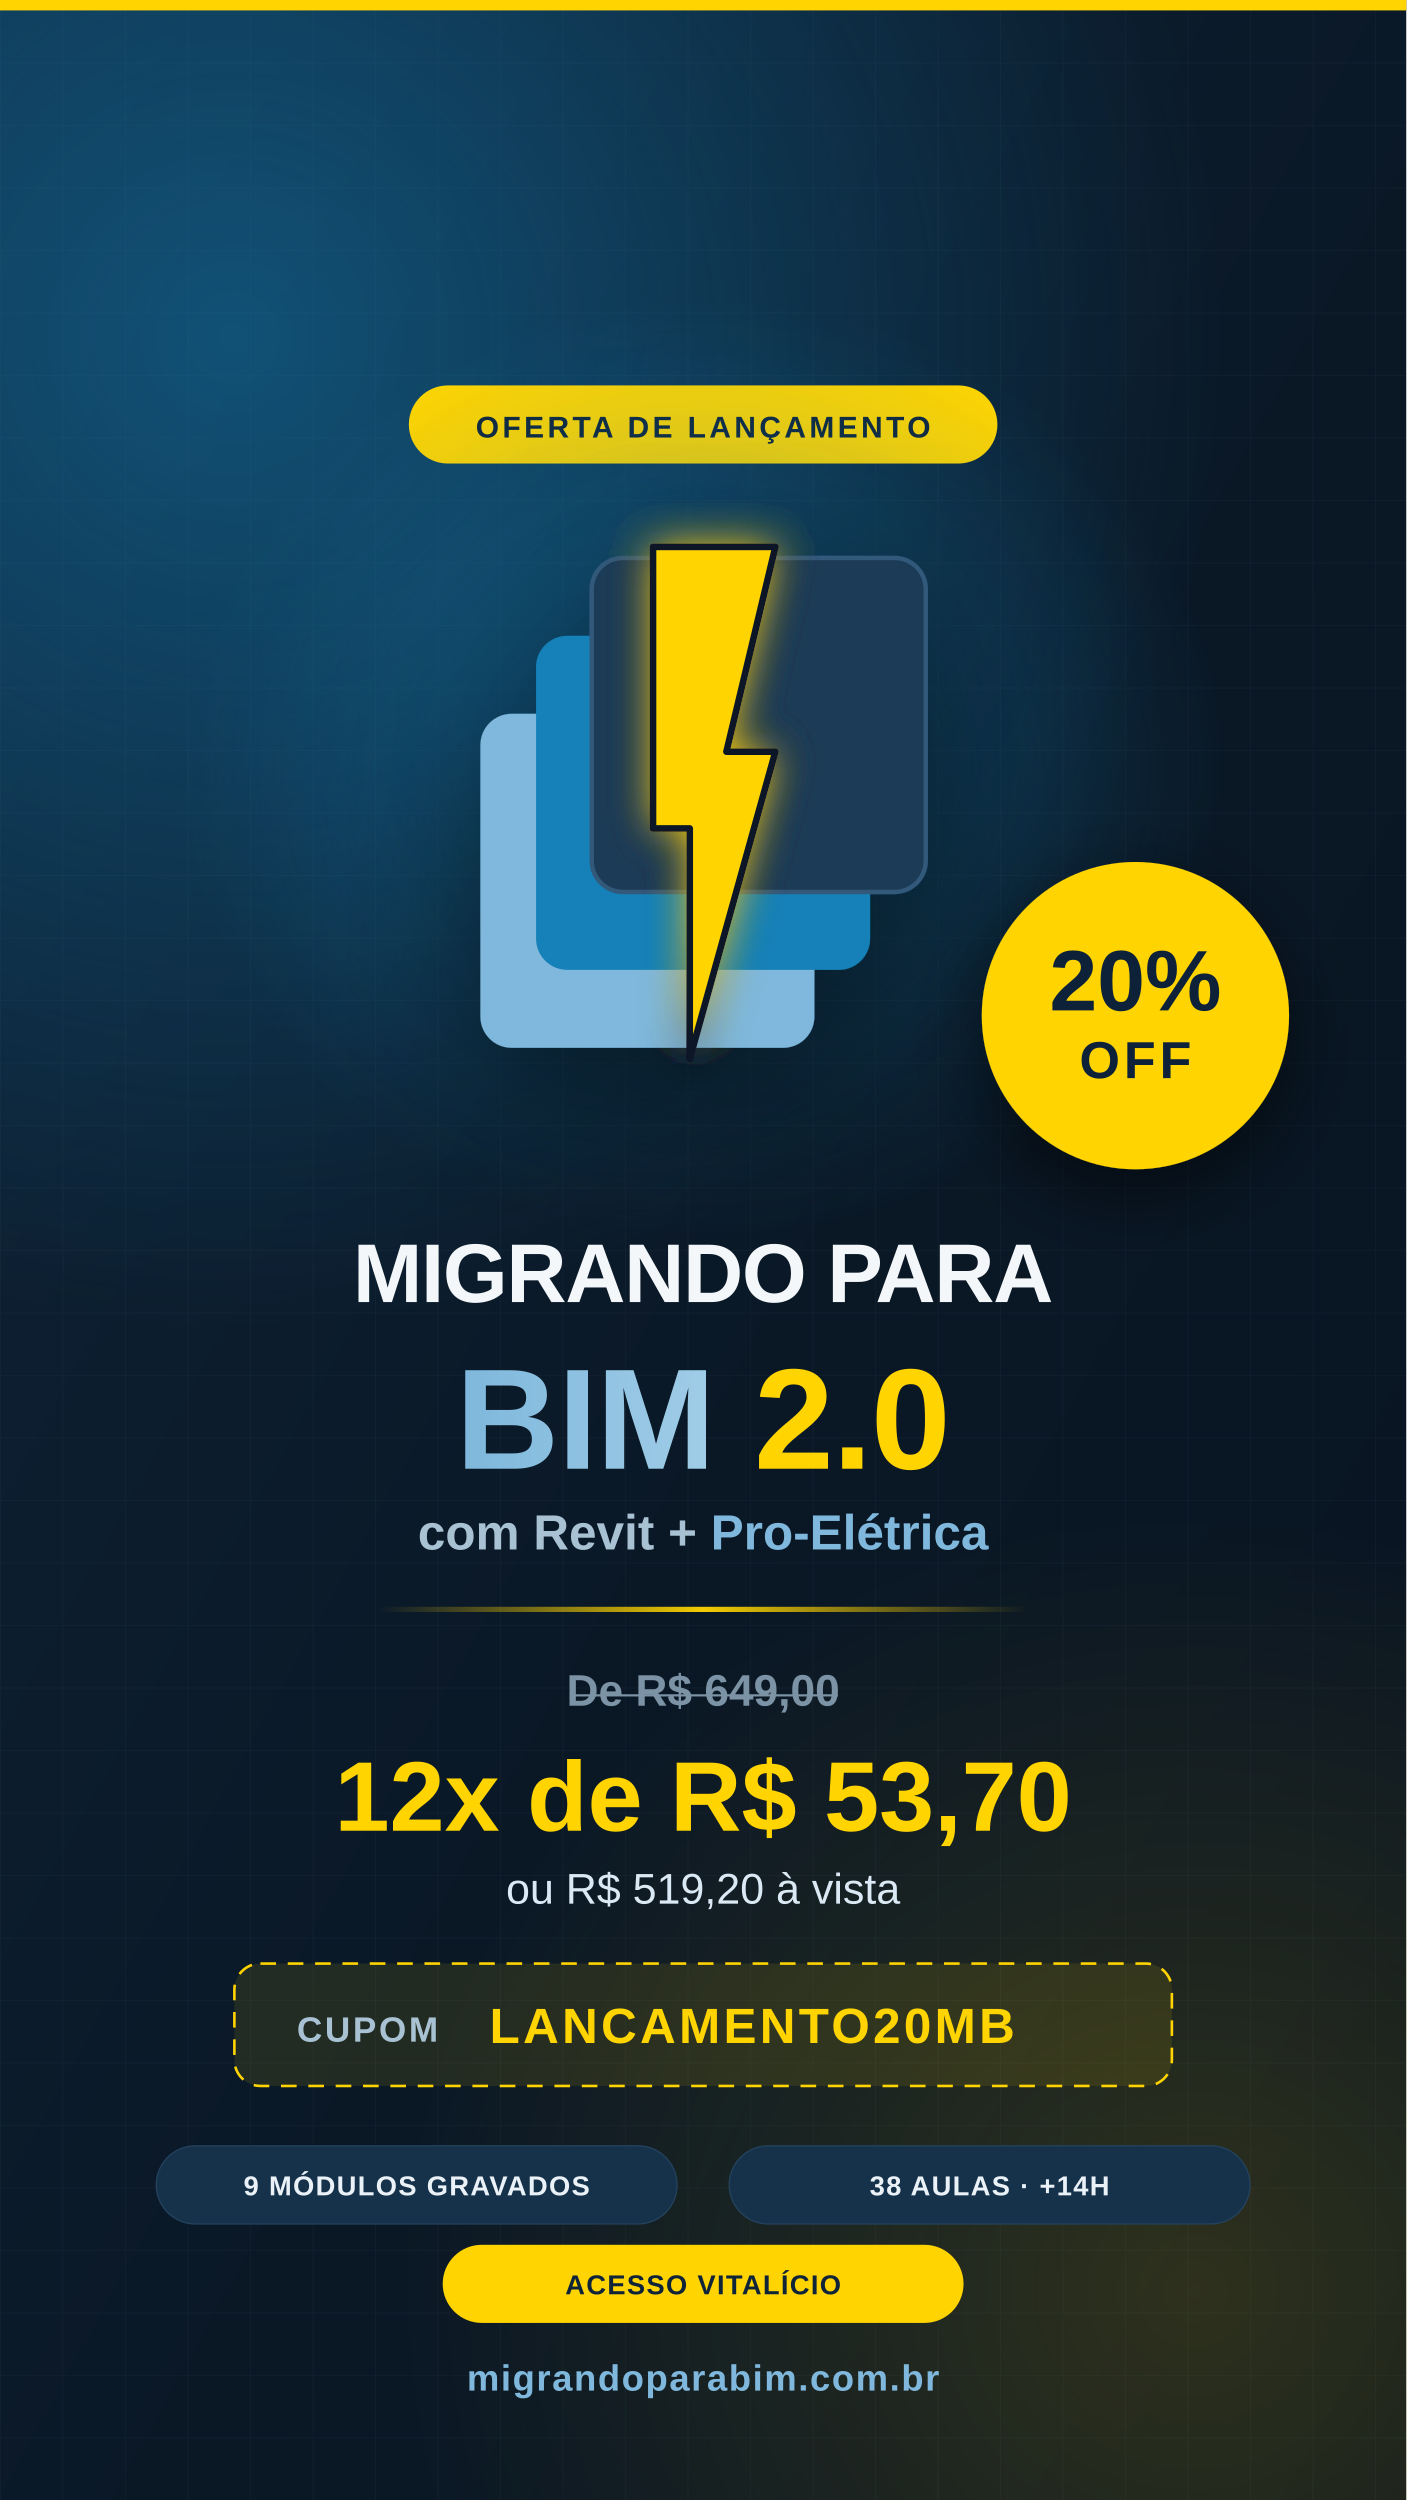
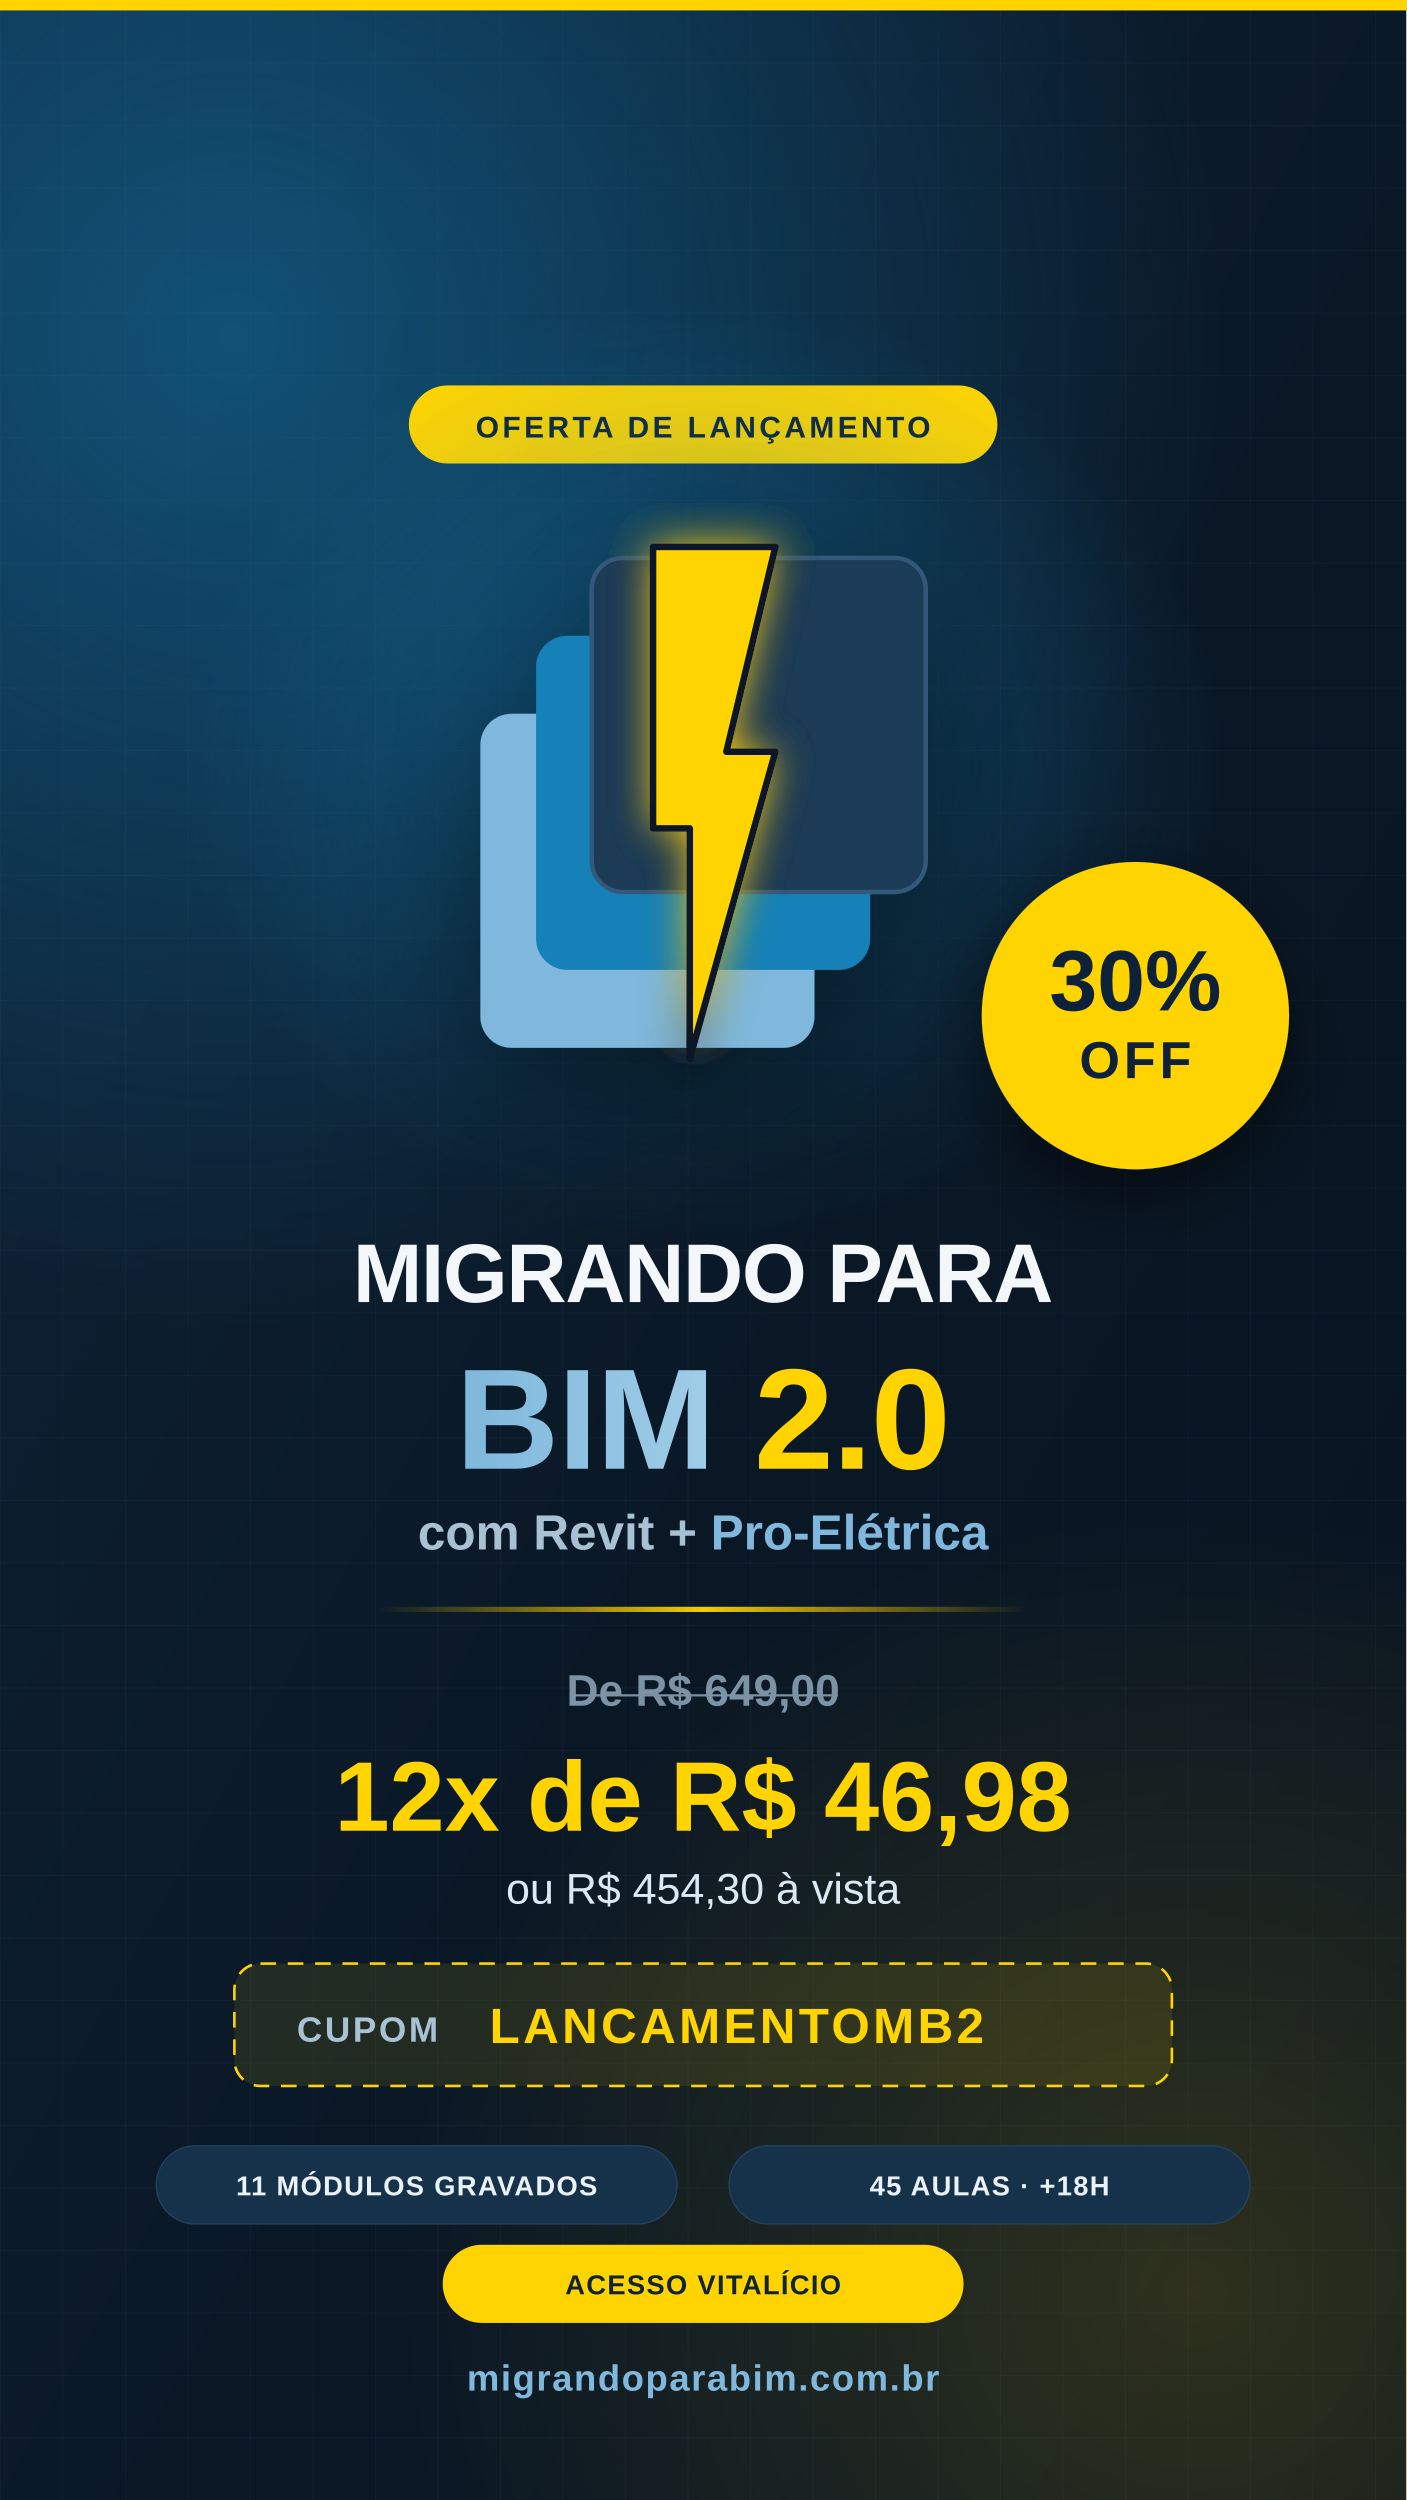
- <svg xmlns="http://www.w3.org/2000/svg" viewBox="0 0 1080 1920" width="1080" height="1920" role="img" aria-label="Migrando para BIM 2.0 — oferta de lançamento com 20% de desconto">
+ <svg xmlns="http://www.w3.org/2000/svg" viewBox="0 0 1080 1920" width="1080" height="1920" role="img" aria-label="Migrando para BIM 2.0 — oferta de lançamento com 30% de desconto">
  <defs>
    <linearGradient id="bg" x1="0" y1="0" x2="1" y2="1">
      <stop offset="0" stop-color="#0f2439" />
      <stop offset="0.55" stop-color="#0a1826" />
      <stop offset="1" stop-color="#081320" />
    </linearGradient>
    <radialGradient id="glowBlue" cx="0.5" cy="0.5" r="0.5">
      <stop offset="0" stop-color="#1481b8" stop-opacity="0.5" />
      <stop offset="1" stop-color="#1481b8" stop-opacity="0" />
    </radialGradient>
    <radialGradient id="glowWarm" cx="0.5" cy="0.5" r="0.5">
      <stop offset="0" stop-color="#ffd400" stop-opacity="0.15" />
      <stop offset="1" stop-color="#ffd400" stop-opacity="0" />
    </radialGradient>
    <pattern id="grid" width="48" height="48" patternUnits="userSpaceOnUse">
      <path d="M48 0H0V48" fill="none" stroke="#7fb8dc" stroke-opacity="0.06" stroke-width="1" />
    </pattern>
    <linearGradient id="bimGrad" x1="0" y1="0" x2="1" y2="0">
      <stop offset="0" stop-color="#7fb8dc" />
      <stop offset="1" stop-color="#bfe0f2" />
    </linearGradient>
    <linearGradient id="ruleGrad" x1="0" y1="0" x2="1" y2="0">
      <stop offset="0" stop-color="#ffd400" stop-opacity="0" />
      <stop offset="0.5" stop-color="#ffd400" stop-opacity="0.95" />
      <stop offset="1" stop-color="#ffd400" stop-opacity="0" />
    </linearGradient>
    <filter id="softShadow" x="-30%" y="-30%" width="160%" height="160%">
      <feDropShadow dx="0" dy="20" stdDeviation="30" flood-color="#000000" flood-opacity="0.55" />
    </filter>
    <filter id="boltGlow" x="-70%" y="-70%" width="240%" height="240%">
      <feGaussianBlur stdDeviation="9" result="b" />
      <feMerge>
        <feMergeNode in="b" />
        <feMergeNode in="SourceGraphic" />
      </feMerge>
    </filter>
  </defs>
  <rect width="1080" height="1920" fill="url(#bg)" />
  <rect width="1080" height="1920" fill="url(#grid)" />
  <ellipse cx="180" cy="260" rx="760" ry="760" fill="url(#glowBlue)" />
  <ellipse cx="920" cy="1760" rx="620" ry="600" fill="url(#glowWarm)" />
  <rect x="0" y="0" width="1080" height="8" fill="#ffd400" />
  <g transform="translate(314,296)">
    <rect x="0" y="0" width="452" height="60" rx="30" fill="#ffd400" />
    <text x="226" y="40" text-anchor="middle" font-family="Montserrat, Poppins, 'Segoe UI', Arial, sans-serif" font-weight="800" font-size="23" letter-spacing="2.6" fill="#0f2439">OFERTA DE LANÇAMENTO</text>
  </g>
  <ellipse cx="540" cy="590" rx="400" ry="360" fill="url(#glowBlue)" opacity="0.9" />
  <g transform="translate(344.7,403.3) scale(1.9)" filter="url(#softShadow)">
    <g transform="matrix(0.9,0,0,0.9,-5.23467,-4.728774)">
      <rect x="20" y="90" width="150" height="150" rx="14" fill="#7fb8dc" />
      <rect x="45" y="55" width="150" height="150" rx="14" fill="#1481b8" />
      <rect x="70" y="20" width="150" height="150" rx="14" fill="#1b3a56" stroke="#33587a" stroke-width="2" />
      <path d="M 97.5,15 V 141.5 H 114 V 245 l 38.5,-138 h -22 l 22,-92 z" fill="#ffd400" stroke="#0a1826" stroke-width="3" stroke-linejoin="round" filter="url(#boltGlow)" />
    </g>
  </g>
  <g transform="translate(872,780)" filter="url(#softShadow)">
    <circle r="118" fill="#ffd400" />
-     <text x="0" y="-4" text-anchor="middle" font-family="Montserrat, Poppins, 'Segoe UI', Arial, sans-serif" font-weight="800" font-size="66" fill="#0f2439">20%</text>
+     <text x="0" y="-4" text-anchor="middle" font-family="Montserrat, Poppins, 'Segoe UI', Arial, sans-serif" font-weight="800" font-size="66" fill="#0f2439">30%</text>
    <text x="0" y="48" text-anchor="middle" font-family="Montserrat, Poppins, 'Segoe UI', Arial, sans-serif" font-weight="800" font-size="40" letter-spacing="3" fill="#0f2439">OFF</text>
  </g>
  <g text-anchor="middle" font-family="Montserrat, Poppins, 'Segoe UI', Arial, sans-serif" letter-spacing="-1">
    <text x="540" y="1000" font-weight="800" font-size="64" fill="#f4f7fa">MIGRANDO PARA</text>
    <text x="540" y="1128" font-weight="800" font-size="110" fill="url(#bimGrad)">BIM <tspan fill="#ffd400">2.0</tspan>
    </text>
    <text x="540" y="1190" font-weight="600" font-size="38" letter-spacing="0" fill="#a9c2d3">com Revit + <tspan fill="#7fb8dc">Pro-Elétrica</tspan>
    </text>
  </g>
  <rect x="290" y="1234" width="500" height="4" rx="2" fill="url(#ruleGrad)" />
  <g text-anchor="middle" font-family="Montserrat, Poppins, 'Segoe UI', Arial, sans-serif">
    <text x="540" y="1310" font-weight="600" font-size="34" fill="#7c93a5" text-decoration="line-through">De R$ 649,00</text>
-     <text x="540" y="1406" font-weight="800" font-size="76" fill="#ffd400">12x de R$ 53,70</text>
-     <text x="540" y="1462" font-weight="500" font-size="33" fill="#dbe9f4">ou R$ 519,20 à vista</text>
+     <text x="540" y="1406" font-weight="800" font-size="76" fill="#ffd400">12x de R$ 46,98</text>
+     <text x="540" y="1462" font-weight="500" font-size="33" fill="#dbe9f4">ou R$ 454,30 à vista</text>
  </g>
  <g transform="translate(180,1508)">
    <rect x="0" y="0" width="720" height="94" rx="20" fill="#ffd400" fill-opacity="0.1" stroke="#ffd400" stroke-width="2" stroke-dasharray="12 9" />
    <text x="48" y="60" font-family="Montserrat, Poppins, 'Segoe UI', Arial, sans-serif" font-weight="600" font-size="27" letter-spacing="2" fill="#a9c2d3">CUPOM</text>
-     <text x="196" y="61" font-family="Montserrat, Poppins, 'Segoe UI', Arial, sans-serif" font-weight="800" font-size="38" letter-spacing="2.5" fill="#ffd400">LANCAMENTO20MB</text>
+     <text x="196" y="61" font-family="Montserrat, Poppins, 'Segoe UI', Arial, sans-serif" font-weight="800" font-size="38" letter-spacing="2.5" fill="#ffd400">LANCAMENTOMB2</text>
  </g>
  <g font-family="Montserrat, Poppins, 'Segoe UI', Arial, sans-serif" font-weight="700" font-size="21" letter-spacing="1">
    <g transform="translate(120,1648)">
      <rect width="400" height="60" rx="30" fill="#16324a" stroke="#24425e" />
-       <text x="200" y="38" text-anchor="middle" fill="#eaf2f8">9 MÓDULOS GRAVADOS</text>
+       <text x="200" y="38" text-anchor="middle" fill="#eaf2f8">11 MÓDULOS GRAVADOS</text>
    </g>
    <g transform="translate(560,1648)">
      <rect width="400" height="60" rx="30" fill="#16324a" stroke="#24425e" />
-       <text x="200" y="38" text-anchor="middle" fill="#eaf2f8">38 AULAS · +14H</text>
+       <text x="200" y="38" text-anchor="middle" fill="#eaf2f8">45 AULAS · +18H</text>
    </g>
    <g transform="translate(340,1724)">
      <rect width="400" height="60" rx="30" fill="#ffd400" />
      <text x="200" y="38" text-anchor="middle" fill="#0f2439">ACESSO VITALÍCIO</text>
    </g>
  </g>
  <text x="540" y="1836" text-anchor="middle" font-family="Montserrat, Poppins, 'Segoe UI', Arial, sans-serif" font-weight="700" font-size="28" letter-spacing="1.2" fill="#7fb8dc">migrandoparabim.com.br</text>
</svg>
